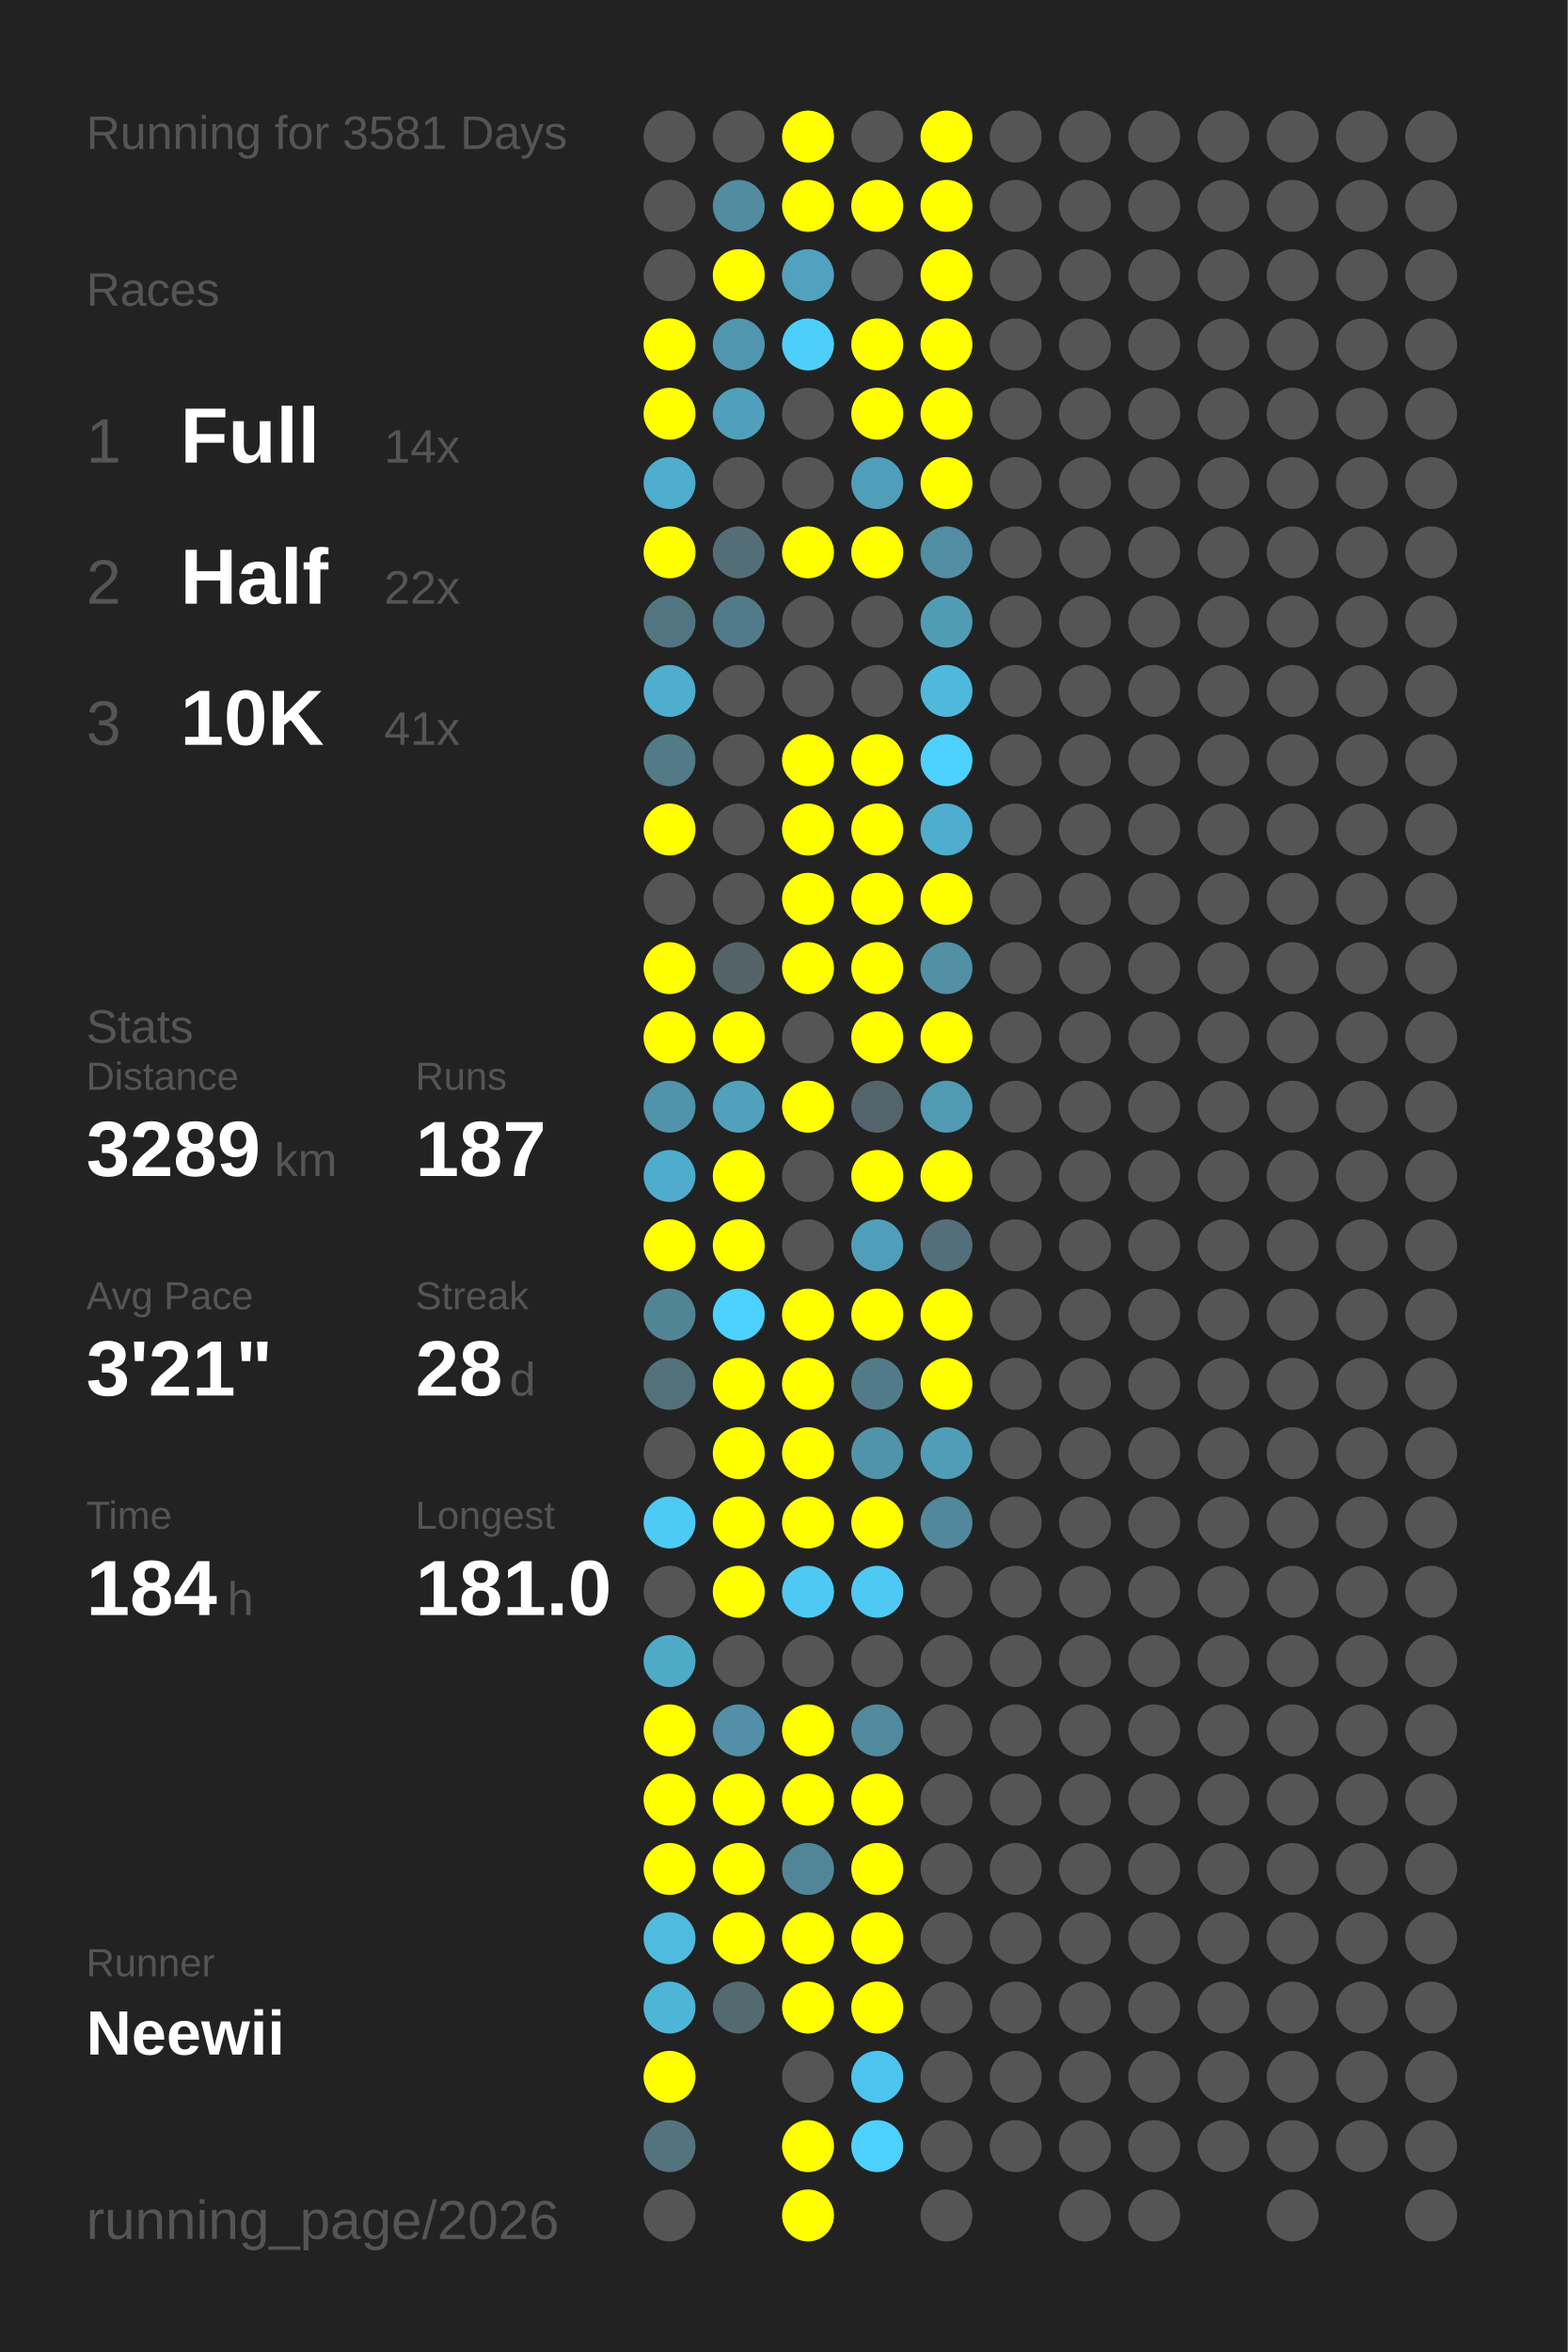
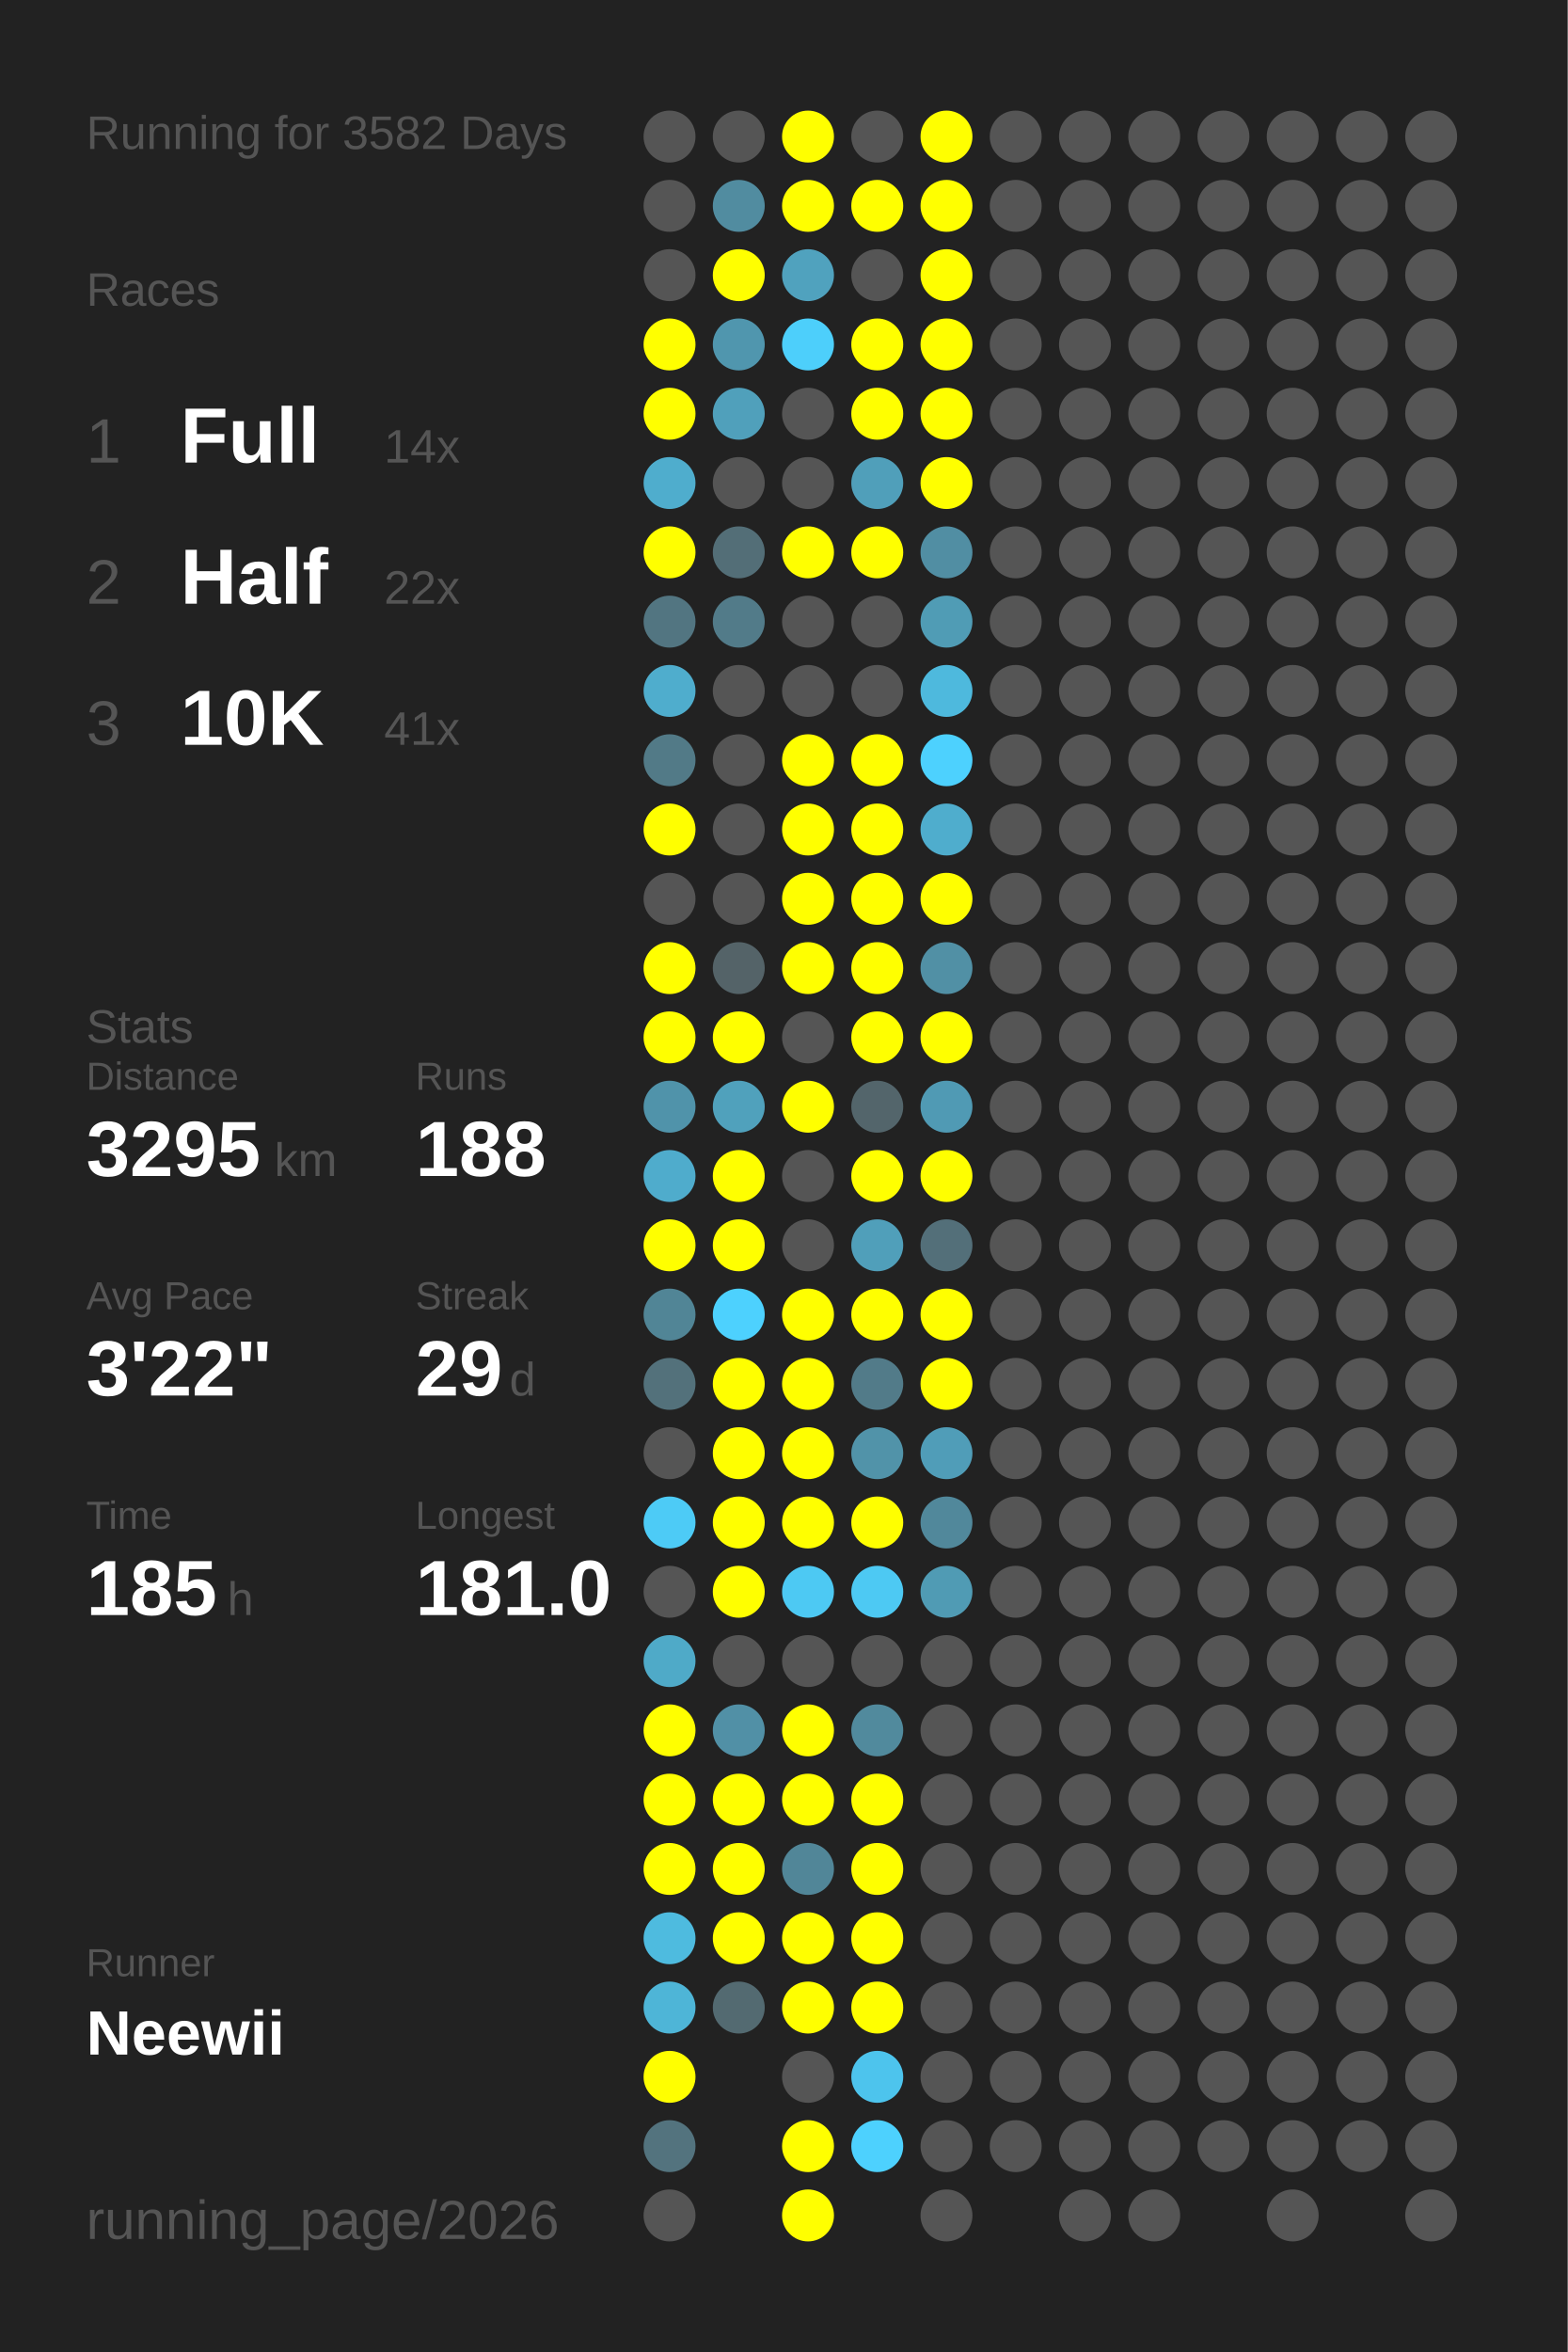
<svg xmlns="http://www.w3.org/2000/svg" baseProfile="full" height="300mm" version="1.1" viewBox="0,0,200,300" width="200mm">
  <defs />
  <rect fill="#222222" height="300" width="200" x="0" y="0" />
-   <text fill="#555555" style="font-size:6px; font-family:Arial;" x="11" y="19">Running for 3581 Days</text>
+   <text fill="#555555" style="font-size:6px; font-family:Arial;" x="11" y="19">Running for 3582 Days</text>
  <text fill="#555555" style="font-size:6px; font-family:Arial;" x="11" y="39">Races</text>
  <text fill="#555555" style="font-size:8px; font-family:Arial;" x="11" y="59">1</text>
  <text fill="#FFFFFF" style="font-size:10px; font-family:Arial; font-weight:bold;" x="23" y="59">Full</text>
  <text fill="#555555" style="font-size:6px; font-family:Arial;" x="49" y="59">14x</text>
  <text fill="#555555" style="font-size:8px; font-family:Arial;" x="11" y="77">2</text>
  <text fill="#FFFFFF" style="font-size:10px; font-family:Arial; font-weight:bold;" x="23" y="77">Half</text>
  <text fill="#555555" style="font-size:6px; font-family:Arial;" x="49" y="77">22x</text>
  <text fill="#555555" style="font-size:8px; font-family:Arial;" x="11" y="95">3</text>
  <text fill="#FFFFFF" style="font-size:10px; font-family:Arial; font-weight:bold;" x="23" y="95">10K</text>
  <text fill="#555555" style="font-size:6px; font-family:Arial;" x="49" y="95">41x</text>
  <text fill="#555555" style="font-size:6px; font-family:Arial;" x="11" y="133">Stats</text>
  <text fill="#555555" style="font-size:5px; font-family:Arial;" x="11" y="139">Distance</text>
-   <text fill="#FFFFFF" style="font-size:10px; font-family:Arial; font-weight:bold;" x="11" y="150">3289</text>
+   <text fill="#FFFFFF" style="font-size:10px; font-family:Arial; font-weight:bold;" x="11" y="150">3295</text>
  <text fill="#555555" style="font-size:6px; font-family:Arial;" x="35" y="150">km</text>
  <text fill="#555555" style="font-size:5px; font-family:Arial;" x="53" y="139">Runs</text>
-   <text fill="#FFFFFF" style="font-size:10px; font-family:Arial; font-weight:bold;" x="53" y="150">187</text>
+   <text fill="#FFFFFF" style="font-size:10px; font-family:Arial; font-weight:bold;" x="53" y="150">188</text>
  <text fill="#555555" style="font-size:5px; font-family:Arial;" x="11" y="167">Avg Pace</text>
-   <text fill="#FFFFFF" style="font-size:10px; font-family:Arial; font-weight:bold;" x="11" y="178">3'21"</text>
+   <text fill="#FFFFFF" style="font-size:10px; font-family:Arial; font-weight:bold;" x="11" y="178">3'22"</text>
  <text fill="#555555" style="font-size:5px; font-family:Arial;" x="53" y="167">Streak</text>
-   <text fill="#FFFFFF" style="font-size:10px; font-family:Arial; font-weight:bold;" x="53" y="178">28</text>
+   <text fill="#FFFFFF" style="font-size:10px; font-family:Arial; font-weight:bold;" x="53" y="178">29</text>
  <text fill="#555555" style="font-size:6px; font-family:Arial;" x="65" y="178">d</text>
  <text fill="#555555" style="font-size:5px; font-family:Arial;" x="11" y="195">Time</text>
-   <text fill="#FFFFFF" style="font-size:10px; font-family:Arial; font-weight:bold;" x="11" y="206">184</text>
+   <text fill="#FFFFFF" style="font-size:10px; font-family:Arial; font-weight:bold;" x="11" y="206">185</text>
  <text fill="#555555" style="font-size:6px; font-family:Arial;" x="29" y="206">h</text>
  <text fill="#555555" style="font-size:5px; font-family:Arial;" x="53" y="195">Longest</text>
  <text fill="#FFFFFF" style="font-size:10px; font-family:Arial; font-weight:bold;" x="53" y="206">181.0</text>
  <text fill="#555555" style="font-size:5px; font-family:Arial;" x="11" y="252.065">Runner</text>
  <text fill="#FFFFFF" style="font-size:8px; font-family:Arial; font-weight:bold;" x="11" y="262.065">Neewii</text>
  <text fill="#555555" style="font-size:7px; font-family:Arial;" x="11" y="285.581">running_page/2026</text>
  <circle cx="85.417" cy="17.419" fill="#555555" r="3.312" />
  <circle cx="85.417" cy="26.258" fill="#555555" r="3.312" />
  <circle cx="85.417" cy="35.097" fill="#555555" r="3.312" />
  <circle cx="85.417" cy="43.935" fill="#FFFF00" r="3.312" />
  <circle cx="85.417" cy="52.774" fill="#FFFF00" r="3.312" />
  <circle cx="85.417" cy="61.613" fill="#4fadcd" r="3.312" />
  <circle cx="85.417" cy="70.452" fill="#FFFF00" r="3.312" />
  <circle cx="85.417" cy="79.29" fill="#527581" r="3.312" />
  <circle cx="85.417" cy="88.129" fill="#4fadcd" r="3.312" />
  <circle cx="85.417" cy="96.968" fill="#527a87" r="3.312" />
  <circle cx="85.417" cy="105.806" fill="#FFFF00" r="3.312" />
  <circle cx="85.417" cy="114.645" fill="#555555" r="3.312" />
  <circle cx="85.417" cy="123.484" fill="#FFFF00" r="3.312" />
  <circle cx="85.417" cy="132.323" fill="#FFFF00" r="3.312" />
  <circle cx="85.417" cy="141.161" fill="#5093aa" r="3.312" />
  <circle cx="85.417" cy="150" fill="#4faccc" r="3.312" />
  <circle cx="85.417" cy="158.839" fill="#FFFF00" r="3.312" />
  <circle cx="85.417" cy="167.677" fill="#518596" r="3.312" />
  <circle cx="85.417" cy="176.516" fill="#53717b" r="3.312" />
  <circle cx="85.417" cy="185.355" fill="#555555" r="3.312" />
  <circle cx="85.417" cy="194.194" fill="#4dcbf6" r="3.312" />
  <circle cx="85.417" cy="203.032" fill="#555555" r="3.312" />
  <circle cx="85.417" cy="211.871" fill="#4faac8" r="3.312" />
  <circle cx="85.417" cy="220.71" fill="#FFFF00" r="3.312" />
  <circle cx="85.417" cy="229.548" fill="#FFFF00" r="3.312" />
  <circle cx="85.417" cy="238.387" fill="#FFFF00" r="3.312" />
  <circle cx="85.417" cy="247.226" fill="#4ebbdf" r="3.312" />
  <circle cx="85.417" cy="256.065" fill="#4eb5d7" r="3.312" />
  <circle cx="85.417" cy="264.903" fill="#FFFF00" r="3.312" />
  <circle cx="85.417" cy="273.742" fill="#53737e" r="3.312" />
  <circle cx="85.417" cy="282.581" fill="#555555" r="3.312" />
  <circle cx="94.25" cy="17.419" fill="#555555" r="3.312" />
  <circle cx="94.25" cy="26.258" fill="#518ca0" r="3.312" />
  <circle cx="94.25" cy="35.097" fill="#FFFF00" r="3.312" />
  <circle cx="94.25" cy="43.935" fill="#5096ae" r="3.312" />
  <circle cx="94.25" cy="52.774" fill="#50a0bb" r="3.312" />
  <circle cx="94.25" cy="61.613" fill="#555555" r="3.312" />
  <circle cx="94.25" cy="70.452" fill="#536e77" r="3.312" />
  <circle cx="94.25" cy="79.29" fill="#527b89" r="3.312" />
  <circle cx="94.25" cy="88.129" fill="#555555" r="3.312" />
  <circle cx="94.25" cy="96.968" fill="#555555" r="3.312" />
  <circle cx="94.25" cy="105.806" fill="#555555" r="3.312" />
  <circle cx="94.25" cy="114.645" fill="#555555" r="3.312" />
  <circle cx="94.25" cy="123.484" fill="#546368" r="3.312" />
  <circle cx="94.25" cy="132.323" fill="#FFFF00" r="3.312" />
  <circle cx="94.25" cy="141.161" fill="#50a1bc" r="3.312" />
  <circle cx="94.25" cy="150" fill="#FFFF00" r="3.312" />
  <circle cx="94.25" cy="158.839" fill="#FFFF00" r="3.312" />
  <circle cx="94.25" cy="167.677" fill="#4dd1fe" r="3.312" />
  <circle cx="94.25" cy="176.516" fill="#FFFF00" r="3.312" />
  <circle cx="94.25" cy="185.355" fill="#FFFF00" r="3.312" />
  <circle cx="94.25" cy="194.194" fill="#FFFF00" r="3.312" />
  <circle cx="94.25" cy="203.032" fill="#FFFF00" r="3.312" />
  <circle cx="94.25" cy="211.871" fill="#555555" r="3.312" />
  <circle cx="94.25" cy="220.71" fill="#5190a6" r="3.312" />
  <circle cx="94.25" cy="229.548" fill="#FFFF00" r="3.312" />
  <circle cx="94.25" cy="238.387" fill="#FFFF00" r="3.312" />
  <circle cx="94.25" cy="247.226" fill="#FFFF00" r="3.312" />
  <circle cx="94.25" cy="256.065" fill="#536a71" r="3.312" />
  <circle cx="103.083" cy="17.419" fill="#FFFF00" r="3.312" />
  <circle cx="103.083" cy="26.258" fill="#FFFF00" r="3.312" />
  <circle cx="103.083" cy="35.097" fill="#50a2be" r="3.312" />
  <circle cx="103.083" cy="43.935" fill="#4dcffb" r="3.312" />
  <circle cx="103.083" cy="52.774" fill="#555555" r="3.312" />
  <circle cx="103.083" cy="61.613" fill="#555555" r="3.312" />
  <circle cx="103.083" cy="70.452" fill="#FFFF00" r="3.312" />
  <circle cx="103.083" cy="79.29" fill="#555555" r="3.312" />
  <circle cx="103.083" cy="88.129" fill="#555555" r="3.312" />
  <circle cx="103.083" cy="96.968" fill="#FFFF00" r="3.312" />
  <circle cx="103.083" cy="105.806" fill="#FFFF00" r="3.312" />
  <circle cx="103.083" cy="114.645" fill="#FFFF00" r="3.312" />
  <circle cx="103.083" cy="123.484" fill="#FFFF00" r="3.312" />
  <circle cx="103.083" cy="132.323" fill="#555555" r="3.312" />
  <circle cx="103.083" cy="141.161" fill="#FFFF00" r="3.312" />
  <circle cx="103.083" cy="150" fill="#555555" r="3.312" />
  <circle cx="103.083" cy="158.839" fill="#555555" r="3.312" />
  <circle cx="103.083" cy="167.677" fill="#FFFF00" r="3.312" />
  <circle cx="103.083" cy="176.516" fill="#FFFF00" r="3.312" />
  <circle cx="103.083" cy="185.355" fill="#FFFF00" r="3.312" />
  <circle cx="103.083" cy="194.194" fill="#FFFF00" r="3.312" />
  <circle cx="103.083" cy="203.032" fill="#4dc9f3" r="3.312" />
  <circle cx="103.083" cy="211.871" fill="#555555" r="3.312" />
  <circle cx="103.083" cy="220.71" fill="#FFFF00" r="3.312" />
  <circle cx="103.083" cy="229.548" fill="#FFFF00" r="3.312" />
  <circle cx="103.083" cy="238.387" fill="#518698" r="3.312" />
  <circle cx="103.083" cy="247.226" fill="#FFFF00" r="3.312" />
  <circle cx="103.083" cy="256.065" fill="#FFFF00" r="3.312" />
  <circle cx="103.083" cy="264.903" fill="#555555" r="3.312" />
  <circle cx="103.083" cy="273.742" fill="#FFFF00" r="3.312" />
  <circle cx="103.083" cy="282.581" fill="#FFFF00" r="3.312" />
  <circle cx="111.917" cy="17.419" fill="#555555" r="3.312" />
  <circle cx="111.917" cy="26.258" fill="#FFFF00" r="3.312" />
  <circle cx="111.917" cy="35.097" fill="#555555" r="3.312" />
  <circle cx="111.917" cy="43.935" fill="#FFFF00" r="3.312" />
  <circle cx="111.917" cy="52.774" fill="#FFFF00" r="3.312" />
  <circle cx="111.917" cy="61.613" fill="#509fba" r="3.312" />
  <circle cx="111.917" cy="70.452" fill="#FFFF00" r="3.312" />
  <circle cx="111.917" cy="79.29" fill="#555555" r="3.312" />
  <circle cx="111.917" cy="88.129" fill="#555555" r="3.312" />
  <circle cx="111.917" cy="96.968" fill="#FFFF00" r="3.312" />
  <circle cx="111.917" cy="105.806" fill="#FFFF00" r="3.312" />
  <circle cx="111.917" cy="114.645" fill="#FFFF00" r="3.312" />
  <circle cx="111.917" cy="123.484" fill="#FFFF00" r="3.312" />
  <circle cx="111.917" cy="132.323" fill="#FFFF00" r="3.312" />
  <circle cx="111.917" cy="141.161" fill="#53656b" r="3.312" />
  <circle cx="111.917" cy="150" fill="#FFFF00" r="3.312" />
  <circle cx="111.917" cy="158.839" fill="#509fba" r="3.312" />
  <circle cx="111.917" cy="167.677" fill="#FFFF00" r="3.312" />
  <circle cx="111.917" cy="176.516" fill="#527b89" r="3.312" />
  <circle cx="111.917" cy="185.355" fill="#5193a9" r="3.312" />
  <circle cx="111.917" cy="194.194" fill="#FFFF00" r="3.312" />
  <circle cx="111.917" cy="203.032" fill="#4dc9f3" r="3.312" />
  <circle cx="111.917" cy="211.871" fill="#555555" r="3.312" />
  <circle cx="111.917" cy="220.71" fill="#518a9d" r="3.312" />
  <circle cx="111.917" cy="229.548" fill="#FFFF00" r="3.312" />
  <circle cx="111.917" cy="238.387" fill="#FFFF00" r="3.312" />
  <circle cx="111.917" cy="247.226" fill="#FFFF00" r="3.312" />
  <circle cx="111.917" cy="256.065" fill="#FFFF00" r="3.312" />
  <circle cx="111.917" cy="264.903" fill="#4dc4ed" r="3.312" />
  <circle cx="111.917" cy="273.742" fill="#4dd1fe" r="3.312" />
  <circle cx="120.75" cy="17.419" fill="#FFFF00" r="3.312" />
  <circle cx="120.75" cy="26.258" fill="#FFFF00" r="3.312" />
  <circle cx="120.75" cy="35.097" fill="#FFFF00" r="3.312" />
  <circle cx="120.75" cy="43.935" fill="#FFFF00" r="3.312" />
  <circle cx="120.75" cy="52.774" fill="#FFFF00" r="3.312" />
  <circle cx="120.75" cy="61.613" fill="#FFFF00" r="3.312" />
  <circle cx="120.75" cy="70.452" fill="#518ea3" r="3.312" />
  <circle cx="120.75" cy="79.29" fill="#509cb5" r="3.312" />
  <circle cx="120.75" cy="88.129" fill="#4eb9dd" r="3.312" />
  <circle cx="120.75" cy="96.968" fill="#4dd1fe" r="3.312" />
  <circle cx="120.75" cy="105.806" fill="#4fadcd" r="3.312" />
  <circle cx="120.75" cy="114.645" fill="#FFFF00" r="3.312" />
  <circle cx="120.75" cy="123.484" fill="#5190a5" r="3.312" />
  <circle cx="120.75" cy="132.323" fill="#FFFF00" r="3.312" />
  <circle cx="120.75" cy="141.161" fill="#509ab4" r="3.312" />
  <circle cx="120.75" cy="150" fill="#FFFF00" r="3.312" />
  <circle cx="120.75" cy="158.839" fill="#536f79" r="3.312" />
  <circle cx="120.75" cy="167.677" fill="#FFFF00" r="3.312" />
  <circle cx="120.75" cy="176.516" fill="#FFFF00" r="3.312" />
  <circle cx="120.75" cy="185.355" fill="#509db8" r="3.312" />
  <circle cx="120.75" cy="194.194" fill="#51889b" r="3.312" />
-   <circle cx="120.75" cy="203.032" fill="#555555" r="3.312" />
+   <circle cx="120.75" cy="203.032" fill="#509bb4" r="3.312" />
  <circle cx="120.75" cy="211.871" fill="#555555" r="3.312" />
  <circle cx="120.75" cy="220.71" fill="#555555" r="3.312" />
  <circle cx="120.75" cy="229.548" fill="#555555" r="3.312" />
  <circle cx="120.75" cy="238.387" fill="#555555" r="3.312" />
  <circle cx="120.75" cy="247.226" fill="#555555" r="3.312" />
  <circle cx="120.75" cy="256.065" fill="#555555" r="3.312" />
  <circle cx="120.75" cy="264.903" fill="#555555" r="3.312" />
  <circle cx="120.75" cy="273.742" fill="#555555" r="3.312" />
  <circle cx="120.75" cy="282.581" fill="#555555" r="3.312" />
  <circle cx="129.583" cy="17.419" fill="#555555" r="3.312" />
  <circle cx="129.583" cy="26.258" fill="#555555" r="3.312" />
  <circle cx="129.583" cy="35.097" fill="#555555" r="3.312" />
  <circle cx="129.583" cy="43.935" fill="#555555" r="3.312" />
  <circle cx="129.583" cy="52.774" fill="#555555" r="3.312" />
  <circle cx="129.583" cy="61.613" fill="#555555" r="3.312" />
  <circle cx="129.583" cy="70.452" fill="#555555" r="3.312" />
  <circle cx="129.583" cy="79.29" fill="#555555" r="3.312" />
  <circle cx="129.583" cy="88.129" fill="#555555" r="3.312" />
  <circle cx="129.583" cy="96.968" fill="#555555" r="3.312" />
  <circle cx="129.583" cy="105.806" fill="#555555" r="3.312" />
  <circle cx="129.583" cy="114.645" fill="#555555" r="3.312" />
  <circle cx="129.583" cy="123.484" fill="#555555" r="3.312" />
  <circle cx="129.583" cy="132.323" fill="#555555" r="3.312" />
  <circle cx="129.583" cy="141.161" fill="#555555" r="3.312" />
  <circle cx="129.583" cy="150" fill="#555555" r="3.312" />
  <circle cx="129.583" cy="158.839" fill="#555555" r="3.312" />
  <circle cx="129.583" cy="167.677" fill="#555555" r="3.312" />
  <circle cx="129.583" cy="176.516" fill="#555555" r="3.312" />
  <circle cx="129.583" cy="185.355" fill="#555555" r="3.312" />
  <circle cx="129.583" cy="194.194" fill="#555555" r="3.312" />
  <circle cx="129.583" cy="203.032" fill="#555555" r="3.312" />
  <circle cx="129.583" cy="211.871" fill="#555555" r="3.312" />
  <circle cx="129.583" cy="220.71" fill="#555555" r="3.312" />
  <circle cx="129.583" cy="229.548" fill="#555555" r="3.312" />
  <circle cx="129.583" cy="238.387" fill="#555555" r="3.312" />
  <circle cx="129.583" cy="247.226" fill="#555555" r="3.312" />
  <circle cx="129.583" cy="256.065" fill="#555555" r="3.312" />
  <circle cx="129.583" cy="264.903" fill="#555555" r="3.312" />
  <circle cx="129.583" cy="273.742" fill="#555555" r="3.312" />
  <circle cx="138.417" cy="17.419" fill="#555555" r="3.312" />
  <circle cx="138.417" cy="26.258" fill="#555555" r="3.312" />
  <circle cx="138.417" cy="35.097" fill="#555555" r="3.312" />
  <circle cx="138.417" cy="43.935" fill="#555555" r="3.312" />
  <circle cx="138.417" cy="52.774" fill="#555555" r="3.312" />
  <circle cx="138.417" cy="61.613" fill="#555555" r="3.312" />
  <circle cx="138.417" cy="70.452" fill="#555555" r="3.312" />
  <circle cx="138.417" cy="79.29" fill="#555555" r="3.312" />
  <circle cx="138.417" cy="88.129" fill="#555555" r="3.312" />
  <circle cx="138.417" cy="96.968" fill="#555555" r="3.312" />
  <circle cx="138.417" cy="105.806" fill="#555555" r="3.312" />
  <circle cx="138.417" cy="114.645" fill="#555555" r="3.312" />
  <circle cx="138.417" cy="123.484" fill="#555555" r="3.312" />
  <circle cx="138.417" cy="132.323" fill="#555555" r="3.312" />
  <circle cx="138.417" cy="141.161" fill="#555555" r="3.312" />
  <circle cx="138.417" cy="150" fill="#555555" r="3.312" />
  <circle cx="138.417" cy="158.839" fill="#555555" r="3.312" />
  <circle cx="138.417" cy="167.677" fill="#555555" r="3.312" />
  <circle cx="138.417" cy="176.516" fill="#555555" r="3.312" />
  <circle cx="138.417" cy="185.355" fill="#555555" r="3.312" />
  <circle cx="138.417" cy="194.194" fill="#555555" r="3.312" />
  <circle cx="138.417" cy="203.032" fill="#555555" r="3.312" />
  <circle cx="138.417" cy="211.871" fill="#555555" r="3.312" />
  <circle cx="138.417" cy="220.71" fill="#555555" r="3.312" />
  <circle cx="138.417" cy="229.548" fill="#555555" r="3.312" />
  <circle cx="138.417" cy="238.387" fill="#555555" r="3.312" />
  <circle cx="138.417" cy="247.226" fill="#555555" r="3.312" />
  <circle cx="138.417" cy="256.065" fill="#555555" r="3.312" />
  <circle cx="138.417" cy="264.903" fill="#555555" r="3.312" />
  <circle cx="138.417" cy="273.742" fill="#555555" r="3.312" />
  <circle cx="138.417" cy="282.581" fill="#555555" r="3.312" />
  <circle cx="147.25" cy="17.419" fill="#555555" r="3.312" />
  <circle cx="147.25" cy="26.258" fill="#555555" r="3.312" />
  <circle cx="147.25" cy="35.097" fill="#555555" r="3.312" />
  <circle cx="147.25" cy="43.935" fill="#555555" r="3.312" />
  <circle cx="147.25" cy="52.774" fill="#555555" r="3.312" />
  <circle cx="147.25" cy="61.613" fill="#555555" r="3.312" />
  <circle cx="147.25" cy="70.452" fill="#555555" r="3.312" />
  <circle cx="147.25" cy="79.29" fill="#555555" r="3.312" />
  <circle cx="147.25" cy="88.129" fill="#555555" r="3.312" />
  <circle cx="147.25" cy="96.968" fill="#555555" r="3.312" />
  <circle cx="147.25" cy="105.806" fill="#555555" r="3.312" />
  <circle cx="147.25" cy="114.645" fill="#555555" r="3.312" />
  <circle cx="147.25" cy="123.484" fill="#555555" r="3.312" />
  <circle cx="147.25" cy="132.323" fill="#555555" r="3.312" />
  <circle cx="147.25" cy="141.161" fill="#555555" r="3.312" />
  <circle cx="147.25" cy="150" fill="#555555" r="3.312" />
  <circle cx="147.25" cy="158.839" fill="#555555" r="3.312" />
  <circle cx="147.25" cy="167.677" fill="#555555" r="3.312" />
  <circle cx="147.25" cy="176.516" fill="#555555" r="3.312" />
  <circle cx="147.25" cy="185.355" fill="#555555" r="3.312" />
  <circle cx="147.25" cy="194.194" fill="#555555" r="3.312" />
  <circle cx="147.25" cy="203.032" fill="#555555" r="3.312" />
  <circle cx="147.25" cy="211.871" fill="#555555" r="3.312" />
  <circle cx="147.25" cy="220.71" fill="#555555" r="3.312" />
  <circle cx="147.25" cy="229.548" fill="#555555" r="3.312" />
  <circle cx="147.25" cy="238.387" fill="#555555" r="3.312" />
  <circle cx="147.25" cy="247.226" fill="#555555" r="3.312" />
  <circle cx="147.25" cy="256.065" fill="#555555" r="3.312" />
  <circle cx="147.25" cy="264.903" fill="#555555" r="3.312" />
  <circle cx="147.25" cy="273.742" fill="#555555" r="3.312" />
  <circle cx="147.25" cy="282.581" fill="#555555" r="3.312" />
  <circle cx="156.083" cy="17.419" fill="#555555" r="3.312" />
  <circle cx="156.083" cy="26.258" fill="#555555" r="3.312" />
  <circle cx="156.083" cy="35.097" fill="#555555" r="3.312" />
  <circle cx="156.083" cy="43.935" fill="#555555" r="3.312" />
  <circle cx="156.083" cy="52.774" fill="#555555" r="3.312" />
  <circle cx="156.083" cy="61.613" fill="#555555" r="3.312" />
  <circle cx="156.083" cy="70.452" fill="#555555" r="3.312" />
  <circle cx="156.083" cy="79.29" fill="#555555" r="3.312" />
  <circle cx="156.083" cy="88.129" fill="#555555" r="3.312" />
  <circle cx="156.083" cy="96.968" fill="#555555" r="3.312" />
  <circle cx="156.083" cy="105.806" fill="#555555" r="3.312" />
  <circle cx="156.083" cy="114.645" fill="#555555" r="3.312" />
  <circle cx="156.083" cy="123.484" fill="#555555" r="3.312" />
  <circle cx="156.083" cy="132.323" fill="#555555" r="3.312" />
  <circle cx="156.083" cy="141.161" fill="#555555" r="3.312" />
  <circle cx="156.083" cy="150" fill="#555555" r="3.312" />
  <circle cx="156.083" cy="158.839" fill="#555555" r="3.312" />
  <circle cx="156.083" cy="167.677" fill="#555555" r="3.312" />
  <circle cx="156.083" cy="176.516" fill="#555555" r="3.312" />
  <circle cx="156.083" cy="185.355" fill="#555555" r="3.312" />
  <circle cx="156.083" cy="194.194" fill="#555555" r="3.312" />
  <circle cx="156.083" cy="203.032" fill="#555555" r="3.312" />
  <circle cx="156.083" cy="211.871" fill="#555555" r="3.312" />
  <circle cx="156.083" cy="220.71" fill="#555555" r="3.312" />
  <circle cx="156.083" cy="229.548" fill="#555555" r="3.312" />
  <circle cx="156.083" cy="238.387" fill="#555555" r="3.312" />
  <circle cx="156.083" cy="247.226" fill="#555555" r="3.312" />
  <circle cx="156.083" cy="256.065" fill="#555555" r="3.312" />
  <circle cx="156.083" cy="264.903" fill="#555555" r="3.312" />
  <circle cx="156.083" cy="273.742" fill="#555555" r="3.312" />
  <circle cx="164.917" cy="17.419" fill="#555555" r="3.312" />
  <circle cx="164.917" cy="26.258" fill="#555555" r="3.312" />
  <circle cx="164.917" cy="35.097" fill="#555555" r="3.312" />
  <circle cx="164.917" cy="43.935" fill="#555555" r="3.312" />
  <circle cx="164.917" cy="52.774" fill="#555555" r="3.312" />
  <circle cx="164.917" cy="61.613" fill="#555555" r="3.312" />
  <circle cx="164.917" cy="70.452" fill="#555555" r="3.312" />
  <circle cx="164.917" cy="79.29" fill="#555555" r="3.312" />
  <circle cx="164.917" cy="88.129" fill="#555555" r="3.312" />
  <circle cx="164.917" cy="96.968" fill="#555555" r="3.312" />
  <circle cx="164.917" cy="105.806" fill="#555555" r="3.312" />
  <circle cx="164.917" cy="114.645" fill="#555555" r="3.312" />
  <circle cx="164.917" cy="123.484" fill="#555555" r="3.312" />
  <circle cx="164.917" cy="132.323" fill="#555555" r="3.312" />
  <circle cx="164.917" cy="141.161" fill="#555555" r="3.312" />
  <circle cx="164.917" cy="150" fill="#555555" r="3.312" />
  <circle cx="164.917" cy="158.839" fill="#555555" r="3.312" />
  <circle cx="164.917" cy="167.677" fill="#555555" r="3.312" />
  <circle cx="164.917" cy="176.516" fill="#555555" r="3.312" />
  <circle cx="164.917" cy="185.355" fill="#555555" r="3.312" />
  <circle cx="164.917" cy="194.194" fill="#555555" r="3.312" />
  <circle cx="164.917" cy="203.032" fill="#555555" r="3.312" />
  <circle cx="164.917" cy="211.871" fill="#555555" r="3.312" />
  <circle cx="164.917" cy="220.71" fill="#555555" r="3.312" />
  <circle cx="164.917" cy="229.548" fill="#555555" r="3.312" />
  <circle cx="164.917" cy="238.387" fill="#555555" r="3.312" />
  <circle cx="164.917" cy="247.226" fill="#555555" r="3.312" />
  <circle cx="164.917" cy="256.065" fill="#555555" r="3.312" />
  <circle cx="164.917" cy="264.903" fill="#555555" r="3.312" />
  <circle cx="164.917" cy="273.742" fill="#555555" r="3.312" />
  <circle cx="164.917" cy="282.581" fill="#555555" r="3.312" />
  <circle cx="173.75" cy="17.419" fill="#555555" r="3.312" />
  <circle cx="173.75" cy="26.258" fill="#555555" r="3.312" />
  <circle cx="173.75" cy="35.097" fill="#555555" r="3.312" />
  <circle cx="173.75" cy="43.935" fill="#555555" r="3.312" />
  <circle cx="173.75" cy="52.774" fill="#555555" r="3.312" />
  <circle cx="173.75" cy="61.613" fill="#555555" r="3.312" />
  <circle cx="173.75" cy="70.452" fill="#555555" r="3.312" />
  <circle cx="173.75" cy="79.29" fill="#555555" r="3.312" />
  <circle cx="173.75" cy="88.129" fill="#555555" r="3.312" />
  <circle cx="173.75" cy="96.968" fill="#555555" r="3.312" />
  <circle cx="173.75" cy="105.806" fill="#555555" r="3.312" />
  <circle cx="173.75" cy="114.645" fill="#555555" r="3.312" />
  <circle cx="173.75" cy="123.484" fill="#555555" r="3.312" />
  <circle cx="173.75" cy="132.323" fill="#555555" r="3.312" />
  <circle cx="173.75" cy="141.161" fill="#555555" r="3.312" />
  <circle cx="173.75" cy="150" fill="#555555" r="3.312" />
  <circle cx="173.75" cy="158.839" fill="#555555" r="3.312" />
  <circle cx="173.75" cy="167.677" fill="#555555" r="3.312" />
  <circle cx="173.75" cy="176.516" fill="#555555" r="3.312" />
  <circle cx="173.75" cy="185.355" fill="#555555" r="3.312" />
  <circle cx="173.75" cy="194.194" fill="#555555" r="3.312" />
  <circle cx="173.75" cy="203.032" fill="#555555" r="3.312" />
  <circle cx="173.75" cy="211.871" fill="#555555" r="3.312" />
  <circle cx="173.75" cy="220.71" fill="#555555" r="3.312" />
  <circle cx="173.75" cy="229.548" fill="#555555" r="3.312" />
  <circle cx="173.75" cy="238.387" fill="#555555" r="3.312" />
  <circle cx="173.75" cy="247.226" fill="#555555" r="3.312" />
  <circle cx="173.75" cy="256.065" fill="#555555" r="3.312" />
  <circle cx="173.75" cy="264.903" fill="#555555" r="3.312" />
  <circle cx="173.75" cy="273.742" fill="#555555" r="3.312" />
  <circle cx="182.583" cy="17.419" fill="#555555" r="3.312" />
  <circle cx="182.583" cy="26.258" fill="#555555" r="3.312" />
  <circle cx="182.583" cy="35.097" fill="#555555" r="3.312" />
  <circle cx="182.583" cy="43.935" fill="#555555" r="3.312" />
  <circle cx="182.583" cy="52.774" fill="#555555" r="3.312" />
  <circle cx="182.583" cy="61.613" fill="#555555" r="3.312" />
  <circle cx="182.583" cy="70.452" fill="#555555" r="3.312" />
  <circle cx="182.583" cy="79.29" fill="#555555" r="3.312" />
  <circle cx="182.583" cy="88.129" fill="#555555" r="3.312" />
  <circle cx="182.583" cy="96.968" fill="#555555" r="3.312" />
  <circle cx="182.583" cy="105.806" fill="#555555" r="3.312" />
  <circle cx="182.583" cy="114.645" fill="#555555" r="3.312" />
  <circle cx="182.583" cy="123.484" fill="#555555" r="3.312" />
  <circle cx="182.583" cy="132.323" fill="#555555" r="3.312" />
  <circle cx="182.583" cy="141.161" fill="#555555" r="3.312" />
  <circle cx="182.583" cy="150" fill="#555555" r="3.312" />
  <circle cx="182.583" cy="158.839" fill="#555555" r="3.312" />
  <circle cx="182.583" cy="167.677" fill="#555555" r="3.312" />
  <circle cx="182.583" cy="176.516" fill="#555555" r="3.312" />
  <circle cx="182.583" cy="185.355" fill="#555555" r="3.312" />
  <circle cx="182.583" cy="194.194" fill="#555555" r="3.312" />
  <circle cx="182.583" cy="203.032" fill="#555555" r="3.312" />
  <circle cx="182.583" cy="211.871" fill="#555555" r="3.312" />
  <circle cx="182.583" cy="220.71" fill="#555555" r="3.312" />
  <circle cx="182.583" cy="229.548" fill="#555555" r="3.312" />
  <circle cx="182.583" cy="238.387" fill="#555555" r="3.312" />
  <circle cx="182.583" cy="247.226" fill="#555555" r="3.312" />
  <circle cx="182.583" cy="256.065" fill="#555555" r="3.312" />
  <circle cx="182.583" cy="264.903" fill="#555555" r="3.312" />
  <circle cx="182.583" cy="273.742" fill="#555555" r="3.312" />
  <circle cx="182.583" cy="282.581" fill="#555555" r="3.312" />
</svg>
